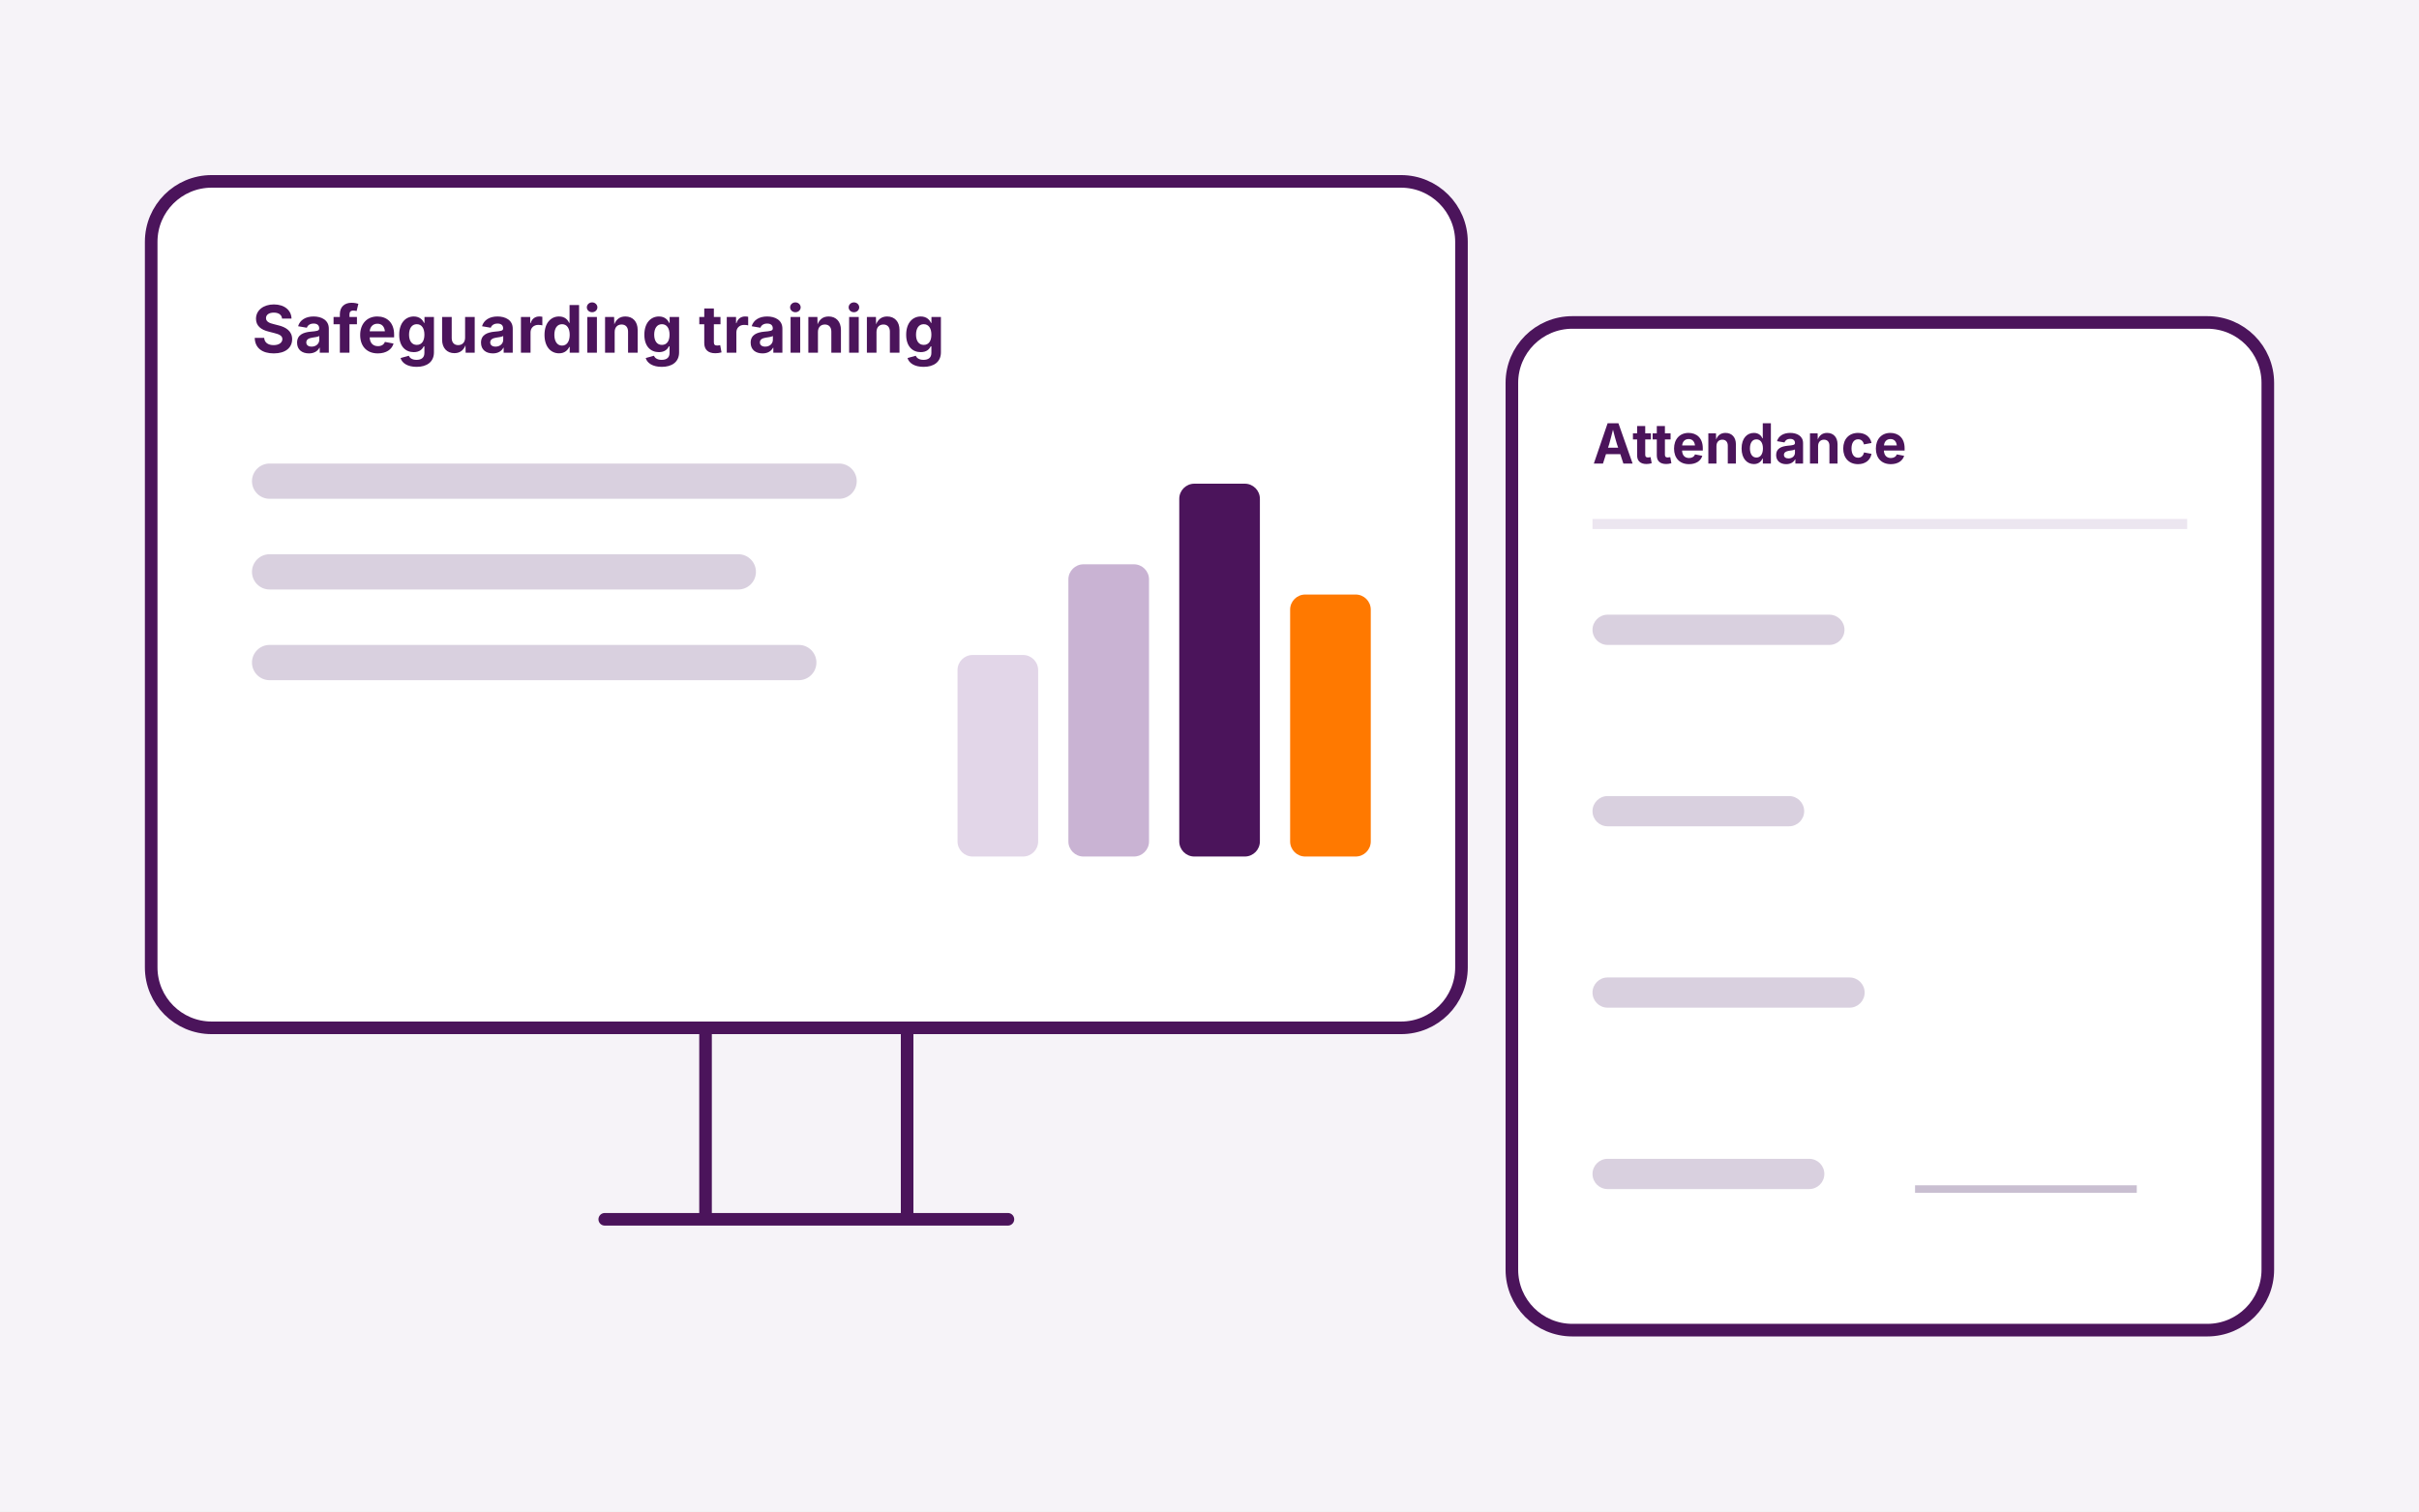
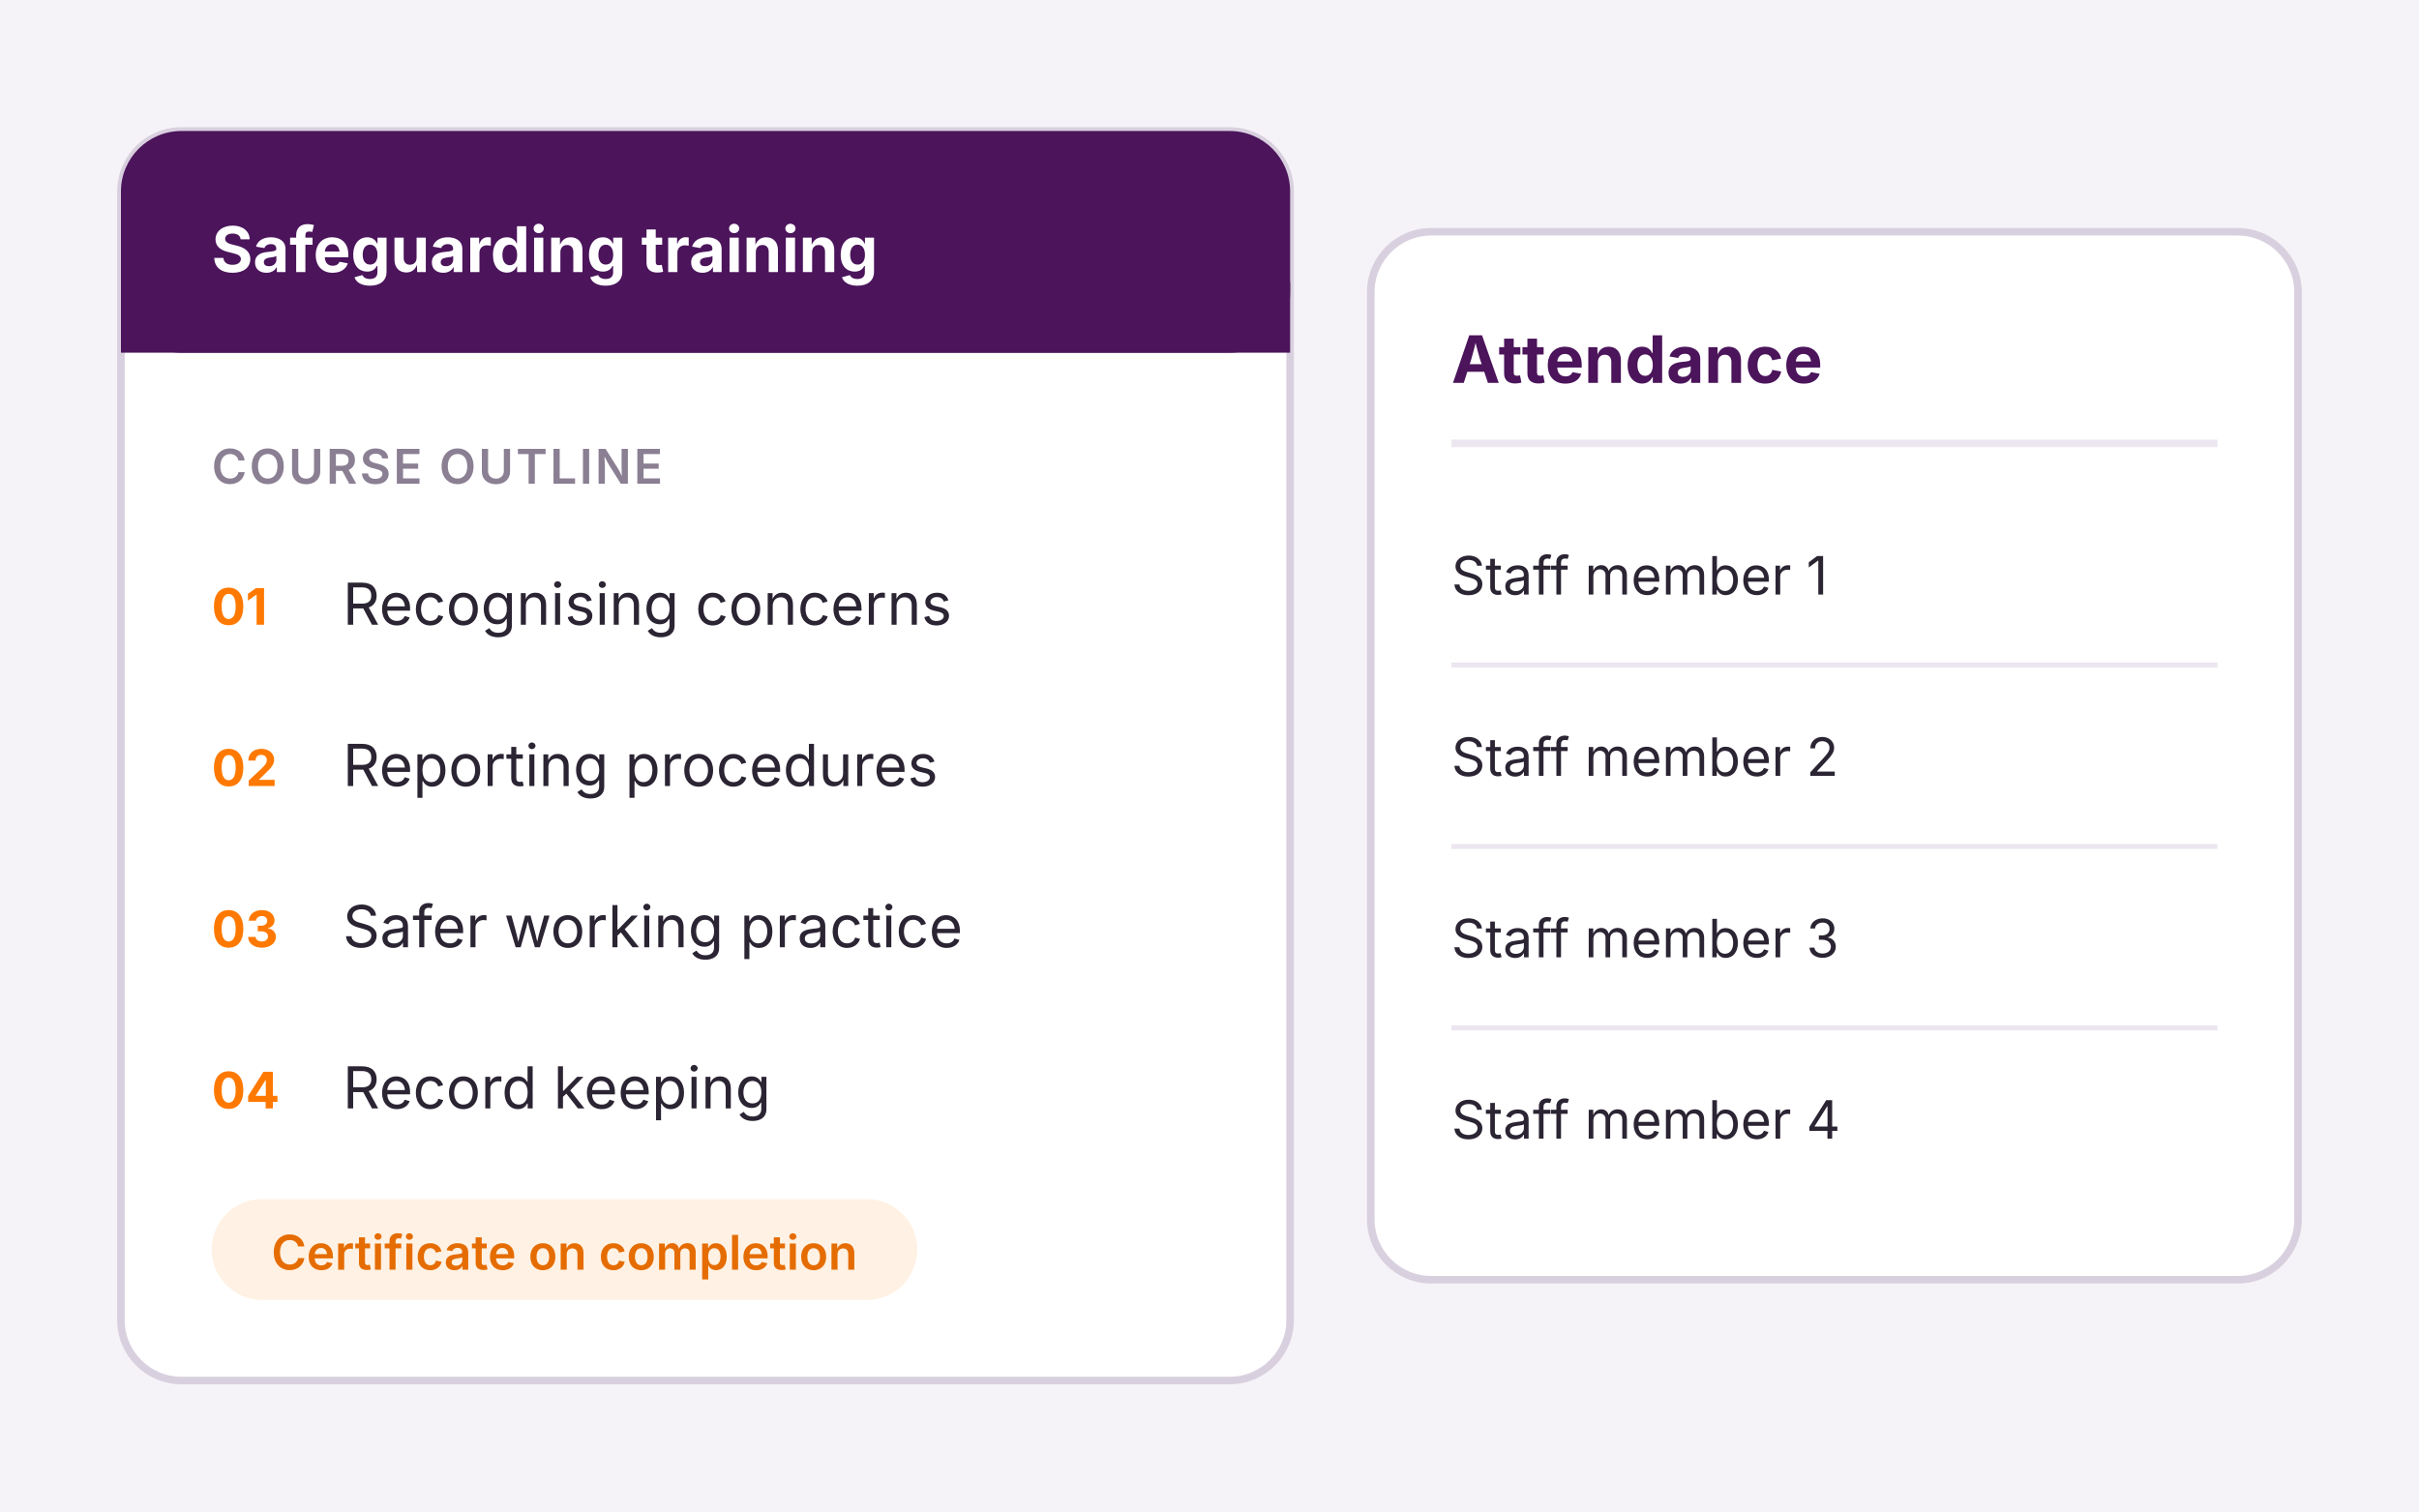
- <svg xmlns="http://www.w3.org/2000/svg" viewBox="0 0 480 300" role="img" aria-label="Illustration of a training presentation and an attendance register">
-   <style>
-     text{font-family:Inter,Segoe UI,Arial,sans-serif}
-     .sg{stroke-dasharray:60;stroke-dashoffset:60;animation:s 8s infinite}.s2{animation-delay:.6s}.s3{animation-delay:1.2s}
-     @keyframes s{0%,8%{stroke-dashoffset:60}22%,90%{stroke-dashoffset:0}100%{stroke-dashoffset:60}}
-     @media (prefers-reduced-motion:reduce){.sg{animation:none;stroke-dashoffset:0}}
-   </style>
+ <svg xmlns="http://www.w3.org/2000/svg" viewBox="0 0 480 300" role="img" aria-label="Safeguarding training course outline and a signed attendance register">
+   <style>.k{stroke-dasharray:20;stroke-dashoffset:20;animation:k 10s infinite}.k2{animation-delay:.4s}.k3{animation-delay:.8s}.k4{animation-delay:1.2s}@keyframes k{0%,5%{stroke-dashoffset:20}12%,92%{stroke-dashoffset:0}100%{stroke-dashoffset:20}}@media (prefers-reduced-motion:reduce){.k{animation:none;stroke-dashoffset:0}}</style>
  <rect width="480" height="300" fill="#f6f3f8" />
-   <g transform="translate(30 36)">
-     <rect width="260" height="168" rx="12" fill="#fff" stroke="#4b145b" stroke-width="2.5" />
-     <text x="20" y="34" font-size="13" font-weight="700" fill="#4b145b">Safeguarding training</text>
-     <g fill="#d9d0df">
-       <rect x="20" y="56" width="120" height="7" rx="3.5" />
-       <rect x="20" y="74" width="100" height="7" rx="3.5" />
-       <rect x="20" y="92" width="112" height="7" rx="3.5" />
+   <g font-family="Inter, Segoe UI, Helvetica, Arial, sans-serif">
+     <g transform="translate(24 26)">
+       <rect width="232" height="248" rx="12" fill="#fff" stroke="#d9d0df" stroke-width="1.5" />
+       <rect width="232" height="44" rx="12" fill="#4b145b" />
+       <rect y="30" width="232" height="14" fill="#4b145b" />
+       <text x="18" y="28" font-size="12.5" font-weight="700" fill="#fff">Safeguarding training</text>
+       <g font-size="9.5" font-weight="600" fill="#8a7f93" letter-spacing=".05em">
+         <text x="18" y="70">COURSE OUTLINE</text>
+       </g>
+       <g font-size="11.5" fill="#2b2433">
+         <text x="44" y="98">Recognising concerns</text>
+         <text x="44" y="130">Reporting procedures</text>
+         <text x="44" y="162">Safer working practice</text>
+         <text x="44" y="194">Record keeping</text>
+       </g>
+       <g font-size="10" font-weight="700" fill="#ff7900">
+         <text x="18" y="98">01</text>
+         <text x="18" y="130">02</text>
+         <text x="18" y="162">03</text>
+         <text x="18" y="194">04</text>
+       </g>
+       <rect x="18" y="212" width="140" height="20" rx="10" fill="#fff1e3" />
+       <text x="88" y="226" font-size="9.5" font-weight="600" fill="#e56c00" text-anchor="middle">Certificate on completion</text>
    </g>
-     <g transform="translate(160 54)">
-       <rect x="0" y="40" width="16" height="40" rx="3" fill="#e2d6e8" />
-       <rect x="22" y="22" width="16" height="58" rx="3" fill="#c9b3d3" />
-       <rect x="44" y="6" width="16" height="74" rx="3" fill="#4b145b" />
-       <rect x="66" y="28" width="16" height="52" rx="3" fill="#ff7900" />
+     <g transform="translate(272 46)">
+       <rect width="184" height="208" rx="12" fill="#fff" stroke="#d9d0df" stroke-width="1.5" />
+       <text x="16" y="30" font-size="13" font-weight="700" fill="#4b145b">Attendance</text>
+       <path d="M16 42h152" stroke="#ece6f0" stroke-width="1.5" />
+       <g font-size="10.5" fill="#2b2433">
+         <text x="16" y="72">Staff member 1</text>
+         <text x="16" y="108">Staff member 2</text>
+         <text x="16" y="144">Staff member 3</text>
+         <text x="16" y="180">Staff member 4</text>
+       </g>
+       <g fill="none" stroke="#ece6f0" stroke-width="1">
+         <path d="M16 86h152M16 122h152M16 158h152" />
+       </g>
+       <g fill="none" stroke="#ff7900" stroke-width="2.4" stroke-linecap="round" stroke-linejoin="round">
+         <path class="k" d="M148 68l4 4 7-8" />
+         <path class="k k2" d="M148 104l4 4 7-8" />
+         <path class="k k3" d="M148 140l4 4 7-8" />
+         <path class="k k4" d="M148 176l4 4 7-8" />
+       </g>
    </g>
-     <path d="M110 168v38M150 168v38M90 206h80" stroke="#4b145b" stroke-width="2.5" stroke-linecap="round" />
-   </g>
-   <g transform="translate(300 64)">
-     <rect width="150" height="200" rx="12" fill="#fff" stroke="#4b145b" stroke-width="2.5" />
-     <text x="16" y="28" font-size="11" font-weight="700" fill="#4b145b">Attendance</text>
-     <path d="M16 40h118" stroke="#ece6f0" stroke-width="2" />
-     <g fill="#d9d0df">
-       <rect x="16" y="58" width="50" height="6" rx="3" />
-       <rect x="16" y="94" width="42" height="6" rx="3" />
-       <rect x="16" y="130" width="54" height="6" rx="3" />
-       <rect x="16" y="166" width="46" height="6" rx="3" />
-     </g>
-     <g fill="none" stroke="#4b145b" stroke-width="2" stroke-linecap="round">
-       <path class="sg" d="M80 64c6-10 10 6 16-2s8 4 16-4" />
-       <path class="sg s2" d="M80 100c6-10 10 6 16-2s8 4 16-4" />
-       <path class="sg s3" d="M80 136c6-10 10 6 16-2s8 4 16-4" />
-     </g>
-     <path d="M80 172h44" stroke="#c9bfd1" stroke-width="1.5" />
  </g>
</svg>
